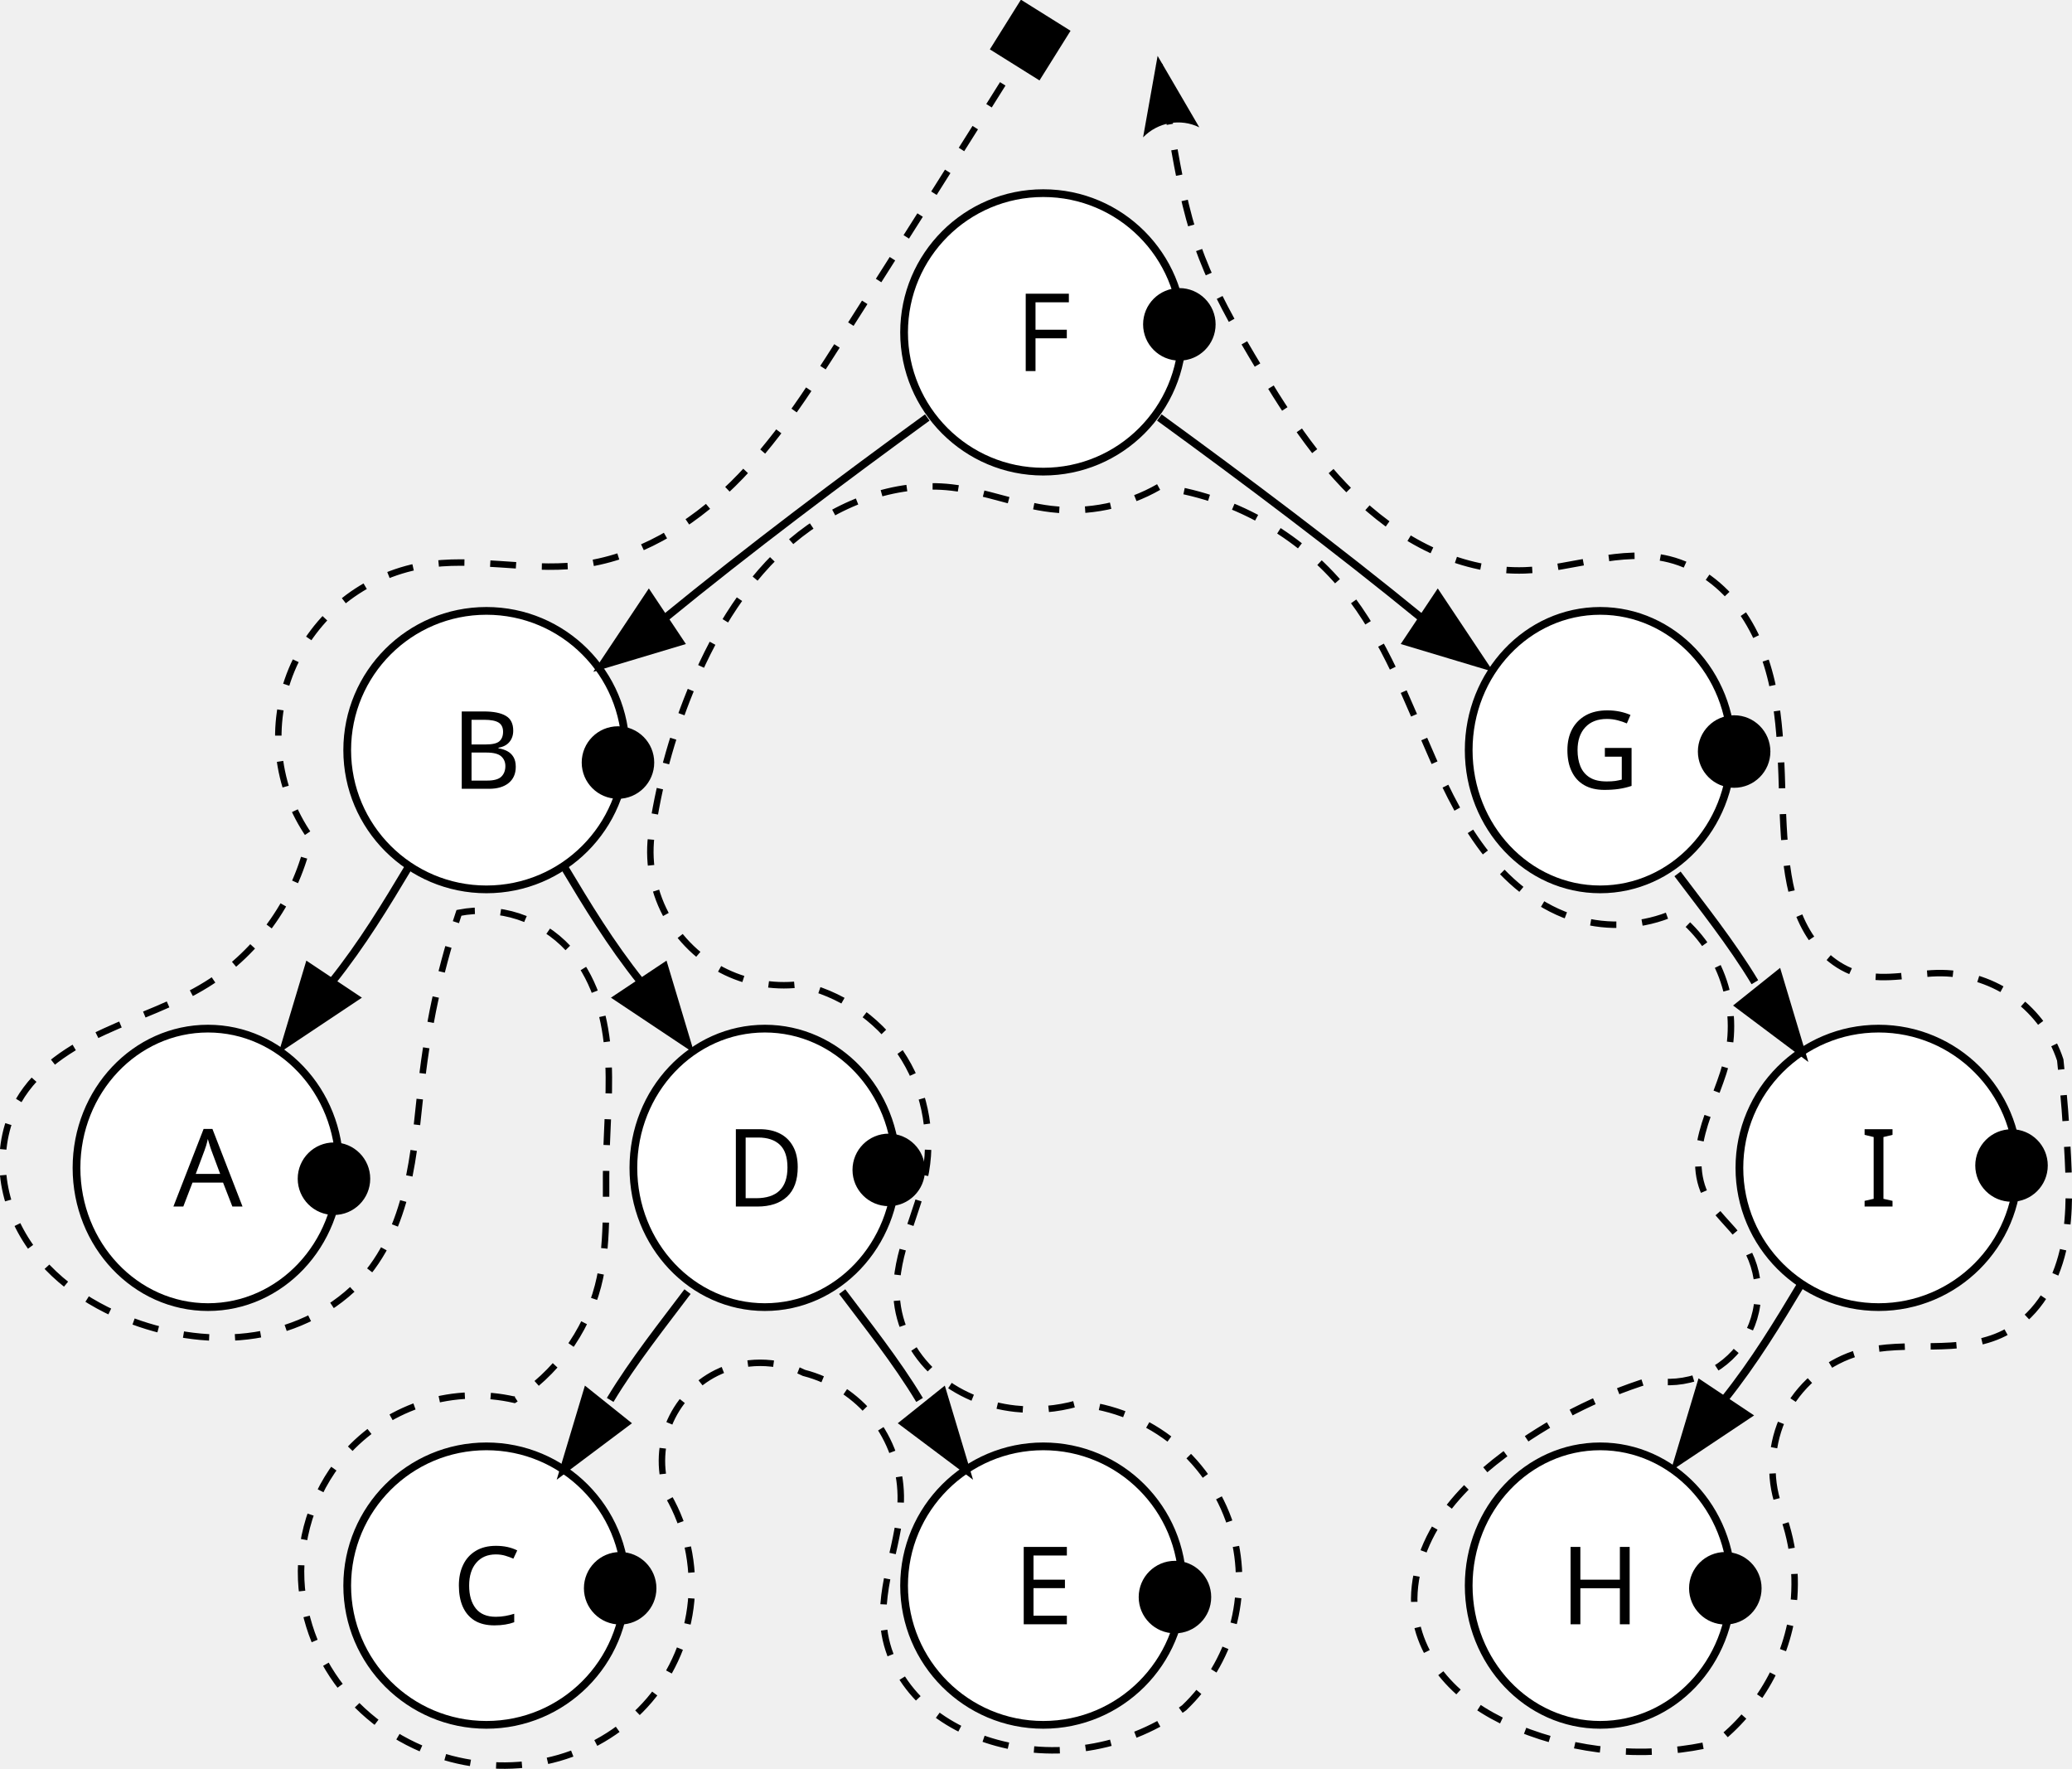
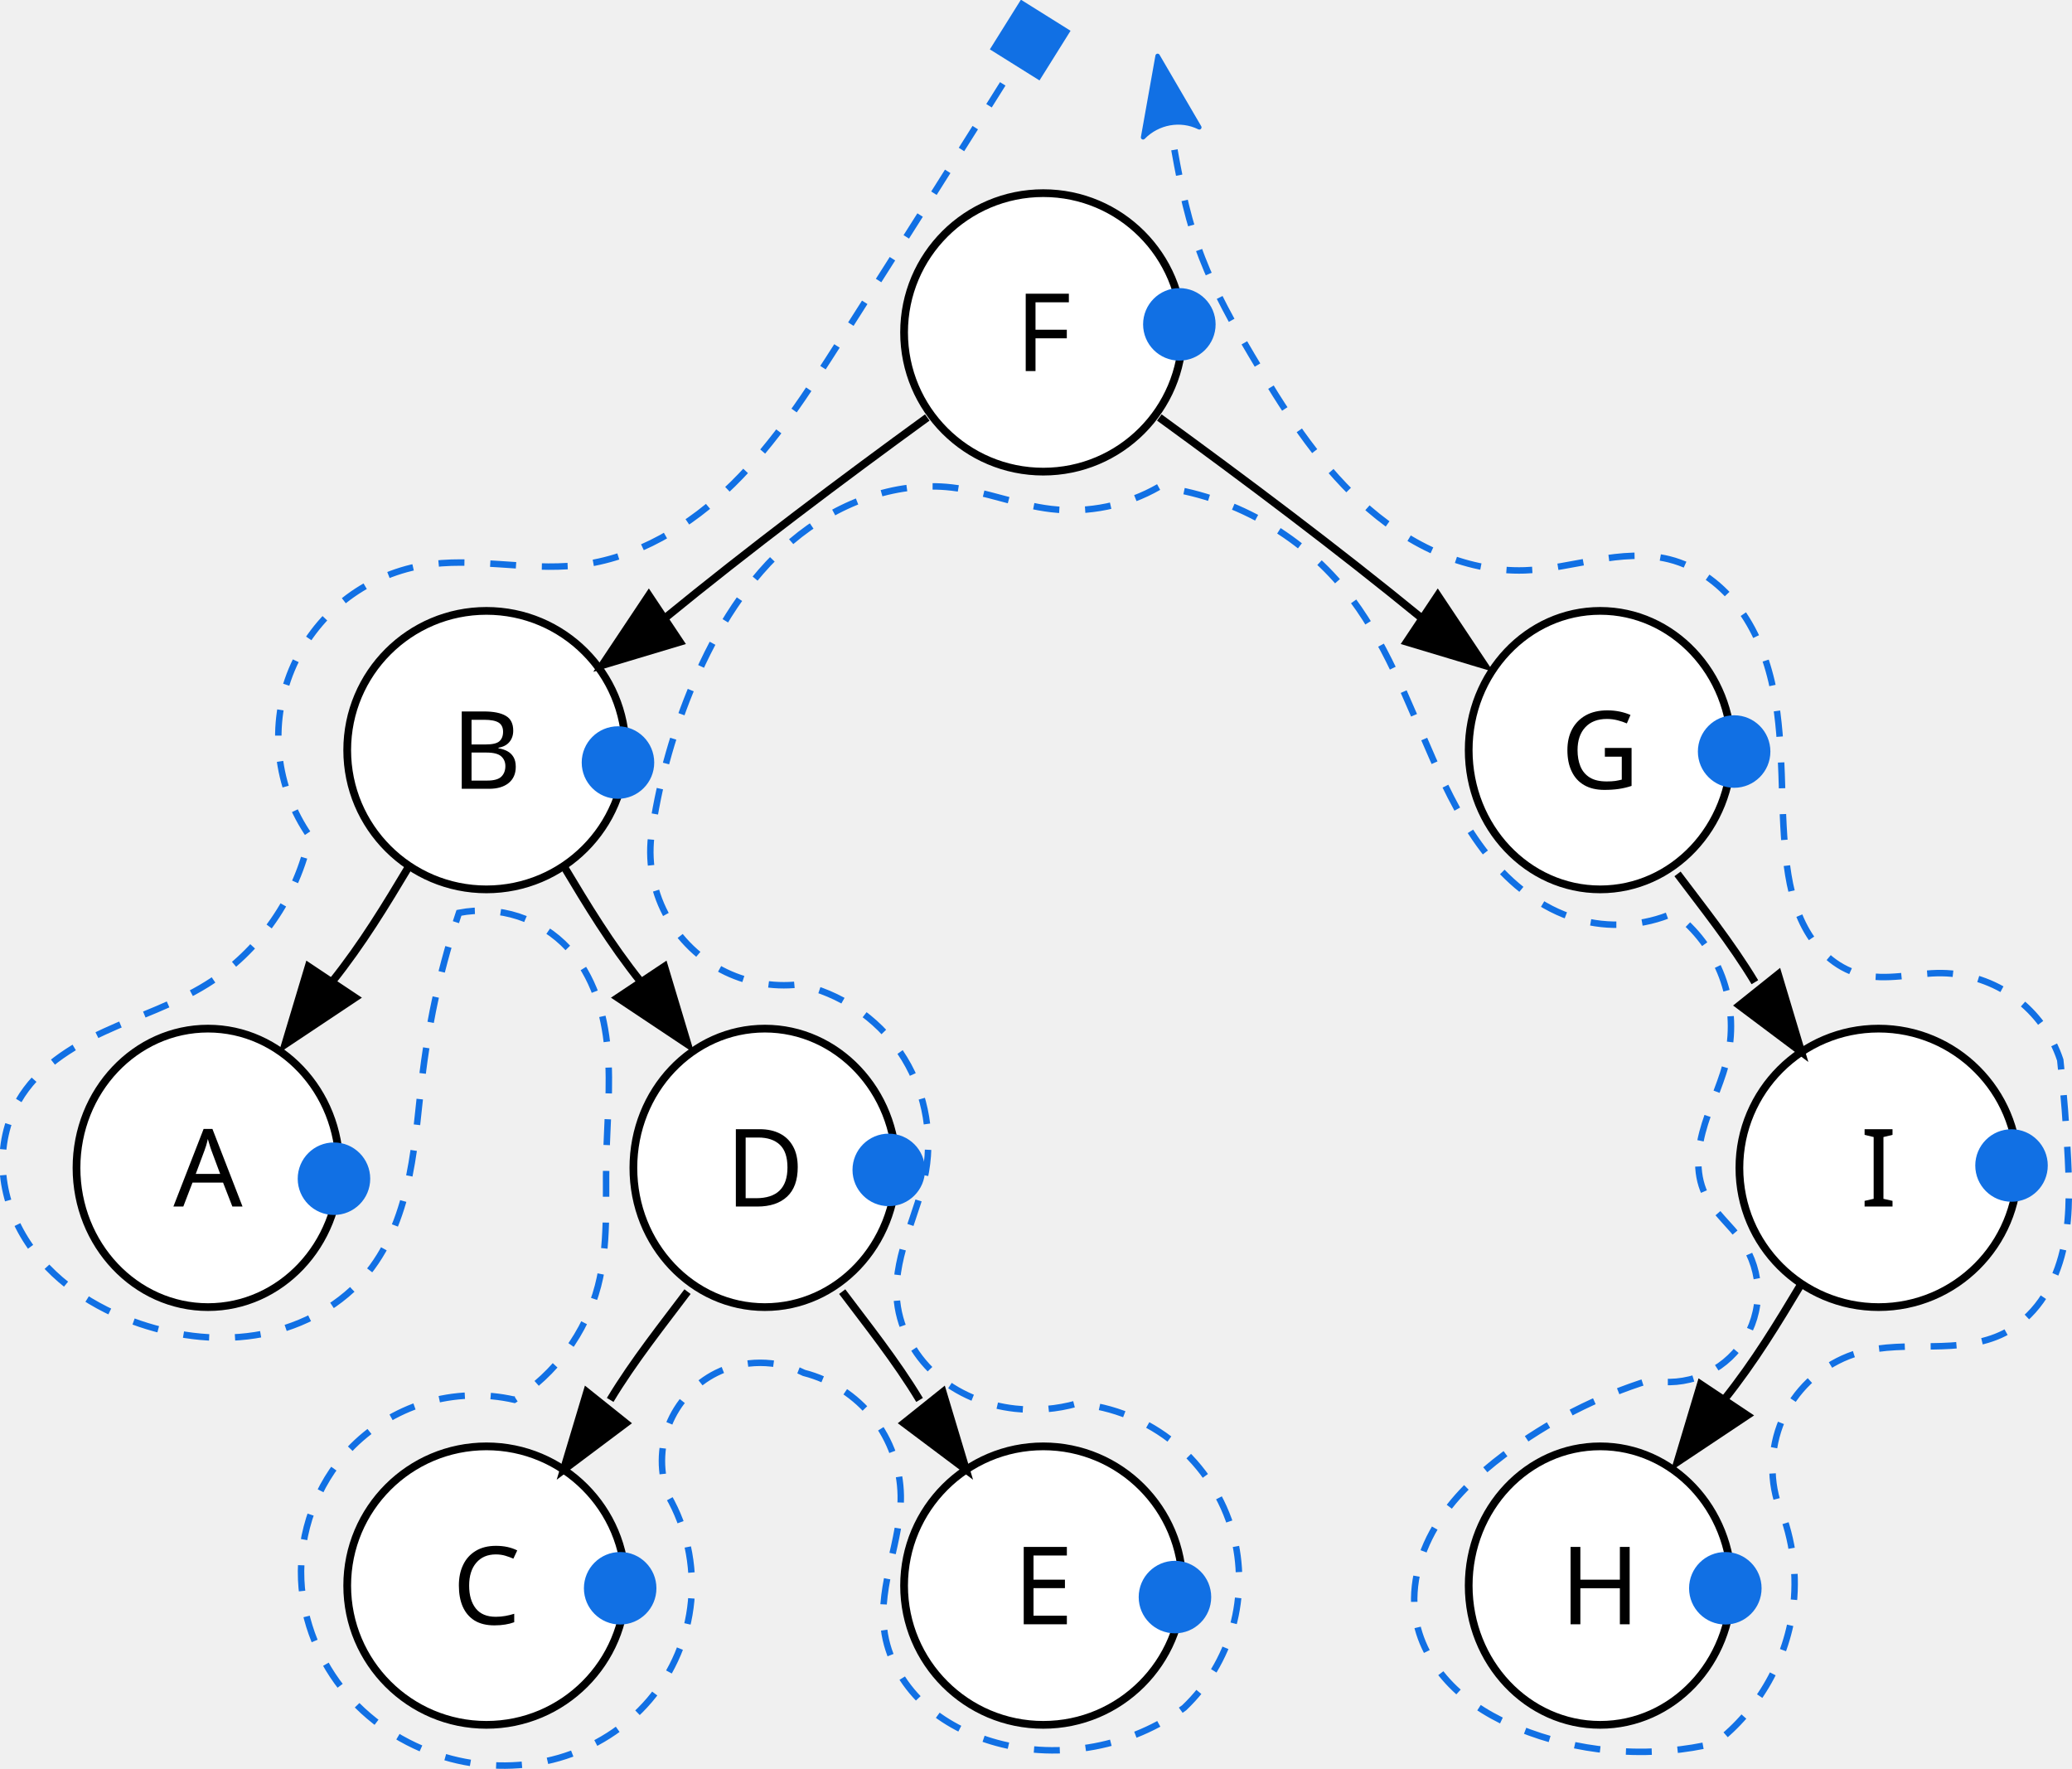
<svg xmlns="http://www.w3.org/2000/svg" width="265.906" height="226.944" id="svg3953" version="1.1">
  <defs id="defs3955">
    <marker orient="auto" refY="0" refX="0" id="SquareL" style="overflow:visible">
-       <path id="path4940" d="M -5,-5 -5,5 5,5 5,-5 -5,-5 z" style="fill-rule:evenodd;stroke:#000000;stroke-width:1pt;marker-start:none" transform="scale(0.8,0.8)" />
+       <path id="path4940" d="M -5,-5 -5,5 5,5 5,-5 -5,-5 z" style="fill-rule:evenodd;fill:#1170e4;stroke:#1170e4;stroke-width:1pt;marker-start:none" transform="scale(0.8,0.8)" />
    </marker>
    <marker style="overflow:visible" id="DistanceStart" refX="0" refY="0" orient="auto">
      <g id="g2300">
-         <path style="fill:none;stroke:#ffffff;stroke-width:1.15;stroke-linecap:square" d="M 0,0 2,0" id="path2306" />
-         <path style="fill:#000000;fill-rule:evenodd;stroke:none" d="M 0,0 13,4 9,0 13,-4 0,0 z" id="path2302" />
-         <path style="fill:none;stroke:#000000;stroke-width:1;stroke-linecap:square" d="M 0,-4 0,40" id="path2304" />
+         <path style="fill:#1170e4;stroke:#1170e4;stroke-width:1.15;stroke-linecap:square" d="M 0,0 2,0" id="path2306" />
+         <path style="fill:#1170e4;fill-rule:evenodd;stroke:#1170e4" d="M 0,0 13,4 9,0 13,-4 0,0 z" id="path2302" />
+         <path style="fill:#1170e4;stroke:#1170e4;stroke-width:1;stroke-linecap:square" d="M 0,-4 0,40" id="path2304" />
      </g>
    </marker>
    <marker orient="auto" refY="0" refX="0" id="DotL" style="overflow:visible">
-       <path id="path4931" d="m -2.5,-1 c 0,2.76 -2.24,5 -5,5 -2.76,0 -5,-2.24 -5,-5 0,-2.76 2.24,-5 5,-5 2.76,0 5,2.24 5,5 z" style="fill-rule:evenodd;stroke:#000000;stroke-width:1pt;marker-start:none;marker-end:none" transform="matrix(0.8,0,0,0.8,5.92,0.8)" />
+       <path id="path4931" d="m -2.5,-1 c 0,2.76 -2.24,5 -5,5 -2.76,0 -5,-2.24 -5,-5 0,-2.76 2.24,-5 5,-5 2.76,0 5,2.24 5,5 z" style="fill:#1170e4;fill-rule:evenodd;stroke:#1170e4;stroke-width:1pt;marker-start:none;marker-end:none" transform="matrix(0.8,0,0,0.8,5.92,0.8)" />
    </marker>
    <marker orient="auto" refY="0" refX="0" id="Arrow2Lend" style="overflow:visible">
-       <path id="path4890" style="font-size:12px;fill-rule:evenodd;stroke-width:0.625;stroke-linejoin:round" d="M 8.719,4.034 -2.207,0.016 8.719,-4.002 c -1.745,2.372 -1.735,5.617 -6e-7,8.035 z" transform="matrix(-1.1,0,0,-1.1,-1.1,0)" />
+       <path id="path4890" style="font-size:12px;fill-rule:evenodd;fill:#1170e4;stroke:#1170e4;stroke-width:0.625;stroke-linejoin:round" d="M 8.719,4.034 -2.207,0.016 8.719,-4.002 c -1.745,2.372 -1.735,5.617 -6e-7,8.035 z" transform="matrix(-1.1,0,0,-1.1,-1.1,0)" />
    </marker>
    <marker orient="auto" refY="0" refX="0" id="Arrow1Lstart" style="overflow:visible">
-       <path id="path4869" d="M 0,0 5,-5 -12.5,0 5,5 0,0 z" style="fill-rule:evenodd;stroke:#000000;stroke-width:1pt;marker-start:none" transform="matrix(0.8,0,0,0.8,10,0)" />
+       <path id="path4869" d="M 0,0 5,-5 -12.5,0 5,5 0,0 z" style="fill:#1170e4;fill-rule:evenodd;stroke:#1170e4;stroke-width:1pt;marker-start:none" transform="matrix(0.8,0,0,0.8,10,0)" />
    </marker>
  </defs>
  <g id="layer1" transform="translate(-275.6562,-78.77478)">
    <g transform="matrix(0.9925764,0,0,0.9925764,278.5265,98.59406)" id="graph0" class="graph" style="font-size:14px;font-family:Times-Roman">
      <g id="node1" class="node">
        <ellipse d="m 78,185 c 0,9.941 -8.059,18 -18,18 -9.941,0 -18,-8.059 -18,-18 0,-9.941 8.059,-18 18,-18 9.941,0 18,8.059 18,18 z" cx="60" cy="185" rx="18" ry="18" style="fill:#ffffff;stroke:#000000" id="ellipse10" />
        <text style="text-anchor:middle" x="60" y="190" id="text12">C</text>
      </g>
      <g id="node2" class="node">
        <ellipse d="m 150,185 c 0,9.941 -8.059,18 -18,18 -9.941,0 -18,-8.059 -18,-18 0,-9.941 8.059,-18 18,-18 9.941,0 18,8.059 18,18 z" cx="132" cy="185" rx="18" ry="18" style="fill:#ffffff;stroke:#000000" id="ellipse17" />
        <text style="text-anchor:middle" x="132" y="190" id="text19">E</text>
      </g>
      <g id="node3" class="node">
        <ellipse d="m 221,185 c 0,9.941 -7.611,18 -17,18 -9.389,0 -17,-8.059 -17,-18 0,-9.941 7.611,-18 17,-18 9.389,0 17,8.059 17,18 z" cx="204" cy="185" rx="17" ry="18" style="fill:#ffffff;stroke:#000000" id="ellipse24" />
        <text style="text-anchor:middle" x="204" y="190" id="text26">H</text>
      </g>
      <g id="node4" class="node">
        <ellipse d="m 41,131 c 0,9.941 -7.611,18 -17,18 -9.389,0 -17,-8.059 -17,-18 0,-9.941 7.611,-18 17,-18 9.389,0 17,8.059 17,18 z" cx="24" cy="131" rx="17" ry="18" style="fill:#ffffff;stroke:#000000" id="ellipse31" />
        <text style="text-anchor:middle" x="24" y="136" id="text33">A</text>
      </g>
      <g id="node5" class="node">
        <ellipse d="m 113,131 c 0,9.941 -7.611,18 -17,18 -9.389,0 -17,-8.059 -17,-18 0,-9.941 7.611,-18 17,-18 9.389,0 17,8.059 17,18 z" cx="96" cy="131" rx="17" ry="18" style="fill:#ffffff;stroke:#000000" id="ellipse38" />
        <text style="text-anchor:middle" x="96" y="136" id="text40">D</text>
      </g>
      <g id="edge6" class="edge">
        <path style="fill:none;stroke:#000000" d="m 86,147 c -3,4 -7,9 -10,14" id="path45" />
        <polygon style="fill:#000000;stroke:#000000" points="78,164 70,170 73,160 78,164 " id="polygon47" />
      </g>
      <g id="edge8" class="edge">
        <path style="fill:none;stroke:#000000" d="m 106,147 c 3,4 7,9 10,14" id="path52" />
        <polygon style="fill:#000000;stroke:#000000" points="119,160 122,170 114,164 119,160 " id="polygon54" />
      </g>
      <g id="node6" class="node">
        <ellipse d="m 258,131 c 0,9.941 -8.059,18 -18,18 -9.941,0 -18,-8.059 -18,-18 0,-9.941 8.059,-18 18,-18 9.941,0 18,8.059 18,18 z" cx="240" cy="131" rx="18" ry="18" style="fill:#ffffff;stroke:#000000" id="ellipse59" />
        <text style="text-anchor:middle" x="240" y="136" id="text61">I</text>
      </g>
      <g id="edge12" class="edge">
        <path style="fill:none;stroke:#000000" d="m 230,146 c -3,5 -6,10 -10,15" id="path66" />
        <polygon style="fill:#000000;stroke:#000000" points="223,163 214,169 217,159 223,163 " id="polygon68" />
      </g>
      <g id="node7" class="node">
        <ellipse d="m 78,77 c 0,9.941 -8.059,18 -18,18 -9.941,0 -18,-8.059 -18,-18 0,-9.941 8.059,-18 18,-18 9.941,0 18,8.059 18,18 z" cx="60" cy="77" rx="18" ry="18" style="fill:#ffffff;stroke:#000000" id="ellipse73" />
        <text style="text-anchor:middle" x="60" y="82" id="text75">B</text>
      </g>
      <g id="edge3" class="edge">
        <path style="fill:none;stroke:#000000" d="m 50,92 c -3,5 -6,10 -10,15" id="path80" />
        <polygon style="fill:#000000;stroke:#000000" points="43,109 34,115 37,105 43,109 " id="polygon82" />
      </g>
      <g id="edge5" class="edge">
        <path style="fill:none;stroke:#000000" d="m 70,92 c 3,5 6,10 10,15" id="path87" />
        <polygon style="fill:#000000;stroke:#000000" points="83,105 86,115 77,109 83,105 " id="polygon89" />
      </g>
      <g id="node8" class="node">
        <ellipse d="m 221,77 c 0,9.941 -7.611,18 -17,18 -9.389,0 -17,-8.059 -17,-18 0,-9.941 7.611,-18 17,-18 9.389,0 17,8.059 17,18 z" cx="204" cy="77" rx="17" ry="18" style="fill:#ffffff;stroke:#000000" id="ellipse94" />
        <text style="text-anchor:middle" x="204" y="82" id="text96">G</text>
      </g>
      <g id="edge11" class="edge">
        <path style="fill:none;stroke:#000000" d="m 214,93 c 3,4 7,9 10,14" id="path101" />
        <polygon style="fill:#000000;stroke:#000000" points="227,106 230,116 222,110 227,106 " id="polygon103" />
      </g>
      <g id="node9" class="node">
        <ellipse d="m 150,23 c 0,9.941 -8.059,18 -18,18 -9.941,0 -18,-8.059 -18,-18 0,-9.941 8.059,-18 18,-18 9.941,0 18,8.059 18,18 z" cx="132" cy="23" rx="18" ry="18" style="fill:#ffffff;stroke:#000000" id="ellipse108" />
        <text style="text-anchor:middle" x="132" y="28" id="text110">F</text>
      </g>
      <g id="edge2" class="edge">
        <path style="fill:none;stroke:#000000" d="M 117,34 C 106,42 94,51 83,60" id="path115" />
        <polygon style="fill:#000000;stroke:#000000" points="85,63 75,66 81,57 85,63 " id="polygon117" />
      </g>
      <g id="edge10" class="edge">
        <path style="fill:none;stroke:#000000" d="m 147,34 c 11,8 23,17 34,26" id="path122" />
        <polygon style="fill:#000000;stroke:#000000" points="183,57 189,66 179,63 183,57 " id="polygon124" />
      </g>
    </g>
-     <path style="fill:none;stroke:#000000;stroke-width:0.829;stroke-linecap:butt;stroke-linejoin:miter;stroke-miterlimit:4;stroke-opacity:1;stroke-dasharray:3.316, 3.316;stroke-dashoffset:0;marker-start:url(#SquareL);marker-end:url(#Arrow2Lend)" d="m 407.866,83.916 c -8.092,12.934 -16.242,25.833 -24.448,38.695 -4.109,6.44 -8.28,12.931 -13.725,18.289 -5.443,5.357 -12.351,9.564 -19.942,10.402 -3.305,0.365 -6.644,0.089 -9.961,-0.136 -1e-5,0 -3e-5,0 -4e-5,0 -3.308,-0.224 -6.652,-0.399 -9.919,0.164 -3.679,0.634 -7.192,2.211 -10.111,4.539 -10e-6,1e-5 -2e-5,2e-5 -3e-5,2e-5 -2.919,2.328 -5.238,5.402 -6.674,8.848 -1.436,3.446 -1.988,7.257 -1.587,10.969 0.401,3.712 1.754,7.317 3.893,10.377 -1.573,7.776 -6.477,14.833 -13.215,19.02 -4.086,2.539 -8.721,4.026 -13.09,6.04 -2e-5,0 -3e-5,1e-5 -4e-5,2e-5 -4.367,2.014 -8.657,4.739 -11.057,8.906 -10e-6,1e-5 -10e-6,2e-5 -2e-5,3e-5 -1.55,2.691 -2.21,5.863 -2.007,8.961 0.203,3.099 1.253,6.121 2.893,8.758 3.278,5.274 8.796,8.884 14.679,10.871 10e-6,0 2e-5,1e-5 4e-5,1e-5 5.052,1.706 10.531,2.322 15.766,1.306 1e-5,-1e-5 2e-5,-1e-5 3e-5,-1e-5 5.233,-1.015 10.204,-3.732 13.537,-7.892 2.833,-3.536 4.392,-7.94 5.289,-12.381 0,-1e-5 10e-6,-3e-5 10e-6,-4e-5 0.898,-4.441 1.181,-8.98 1.751,-13.475 0.873,-6.888 2.422,-13.69 4.618,-20.276 2.522,-0.496 5.171,-0.336 7.615,0.46 2.444,0.796 4.679,2.227 6.425,4.113 2e-5,1e-5 3e-5,3e-5 5e-5,5e-5 3.211,3.469 4.631,8.273 5.041,12.983 0.41,4.711 -0.085,9.447 -0.179,14.175 -0.107,5.408 0.302,10.912 -1.06,16.147 -1.557,5.985 -5.486,11.326 -10.736,14.595 -3.776,-0.864 -7.779,-0.722 -11.484,0.407 -3.705,1.129 -7.107,3.245 -9.758,6.068 -4.154,4.423 -6.38,10.585 -6.11,16.646 0,2e-5 0,3e-5 0,4e-5 0.238,5.341 2.369,10.562 5.838,14.629 10e-6,10e-6 2e-5,2e-5 3e-5,3e-5 3.47,4.068 8.248,6.979 13.422,8.326 4.512,1.174 9.341,1.171 13.821,-0.118 4.48,-1.29 8.596,-3.877 11.615,-7.429 3.022,-3.556 4.917,-8.06 5.346,-12.708 10e-6,-3e-5 10e-6,-5e-5 10e-6,-8e-5 0.429,-4.647 -0.61,-9.422 -2.931,-13.471 -1.104,-2.895 -1.09,-6.204 0.039,-9.09 0,-10e-6 1e-5,-3e-5 1e-5,-4e-5 1.128,-2.886 3.362,-5.327 6.137,-6.706 3.472,-1.725 7.761,-1.725 11.233,0 3.479,0.888 6.651,2.949 8.876,5.768 2.225,2.819 3.493,6.382 3.548,9.973 0.045,2.89 -0.667,5.73 -1.3,8.55 -0.633,2.82 -1.194,5.716 -0.846,8.585 0,2e-5 0,3e-5 0,4e-5 0.438,3.608 2.333,6.964 4.973,9.462 2.641,2.498 5.992,4.174 9.498,5.134 10e-6,0 2e-5,1e-5 4e-5,1e-5 8.134,2.226 17.273,0.513 24.049,-4.508 2.954,-2.808 5.13,-6.429 6.222,-10.356 1.092,-3.927 1.099,-8.151 0.019,-12.082 -1.222,-4.449 -3.842,-8.506 -7.395,-11.45 -3.553,-2.944 -8.025,-4.765 -12.624,-5.141 -2e-5,0 -3e-5,0 -4e-5,0 -2.568,0.724 -5.277,0.948 -7.929,0.656 -10e-6,0 -2e-5,0 -4e-5,0 -3.776,-0.416 -7.47,-1.914 -10.288,-4.462 -10e-6,-1e-5 -2e-5,-1e-5 -2e-5,-2e-5 -2.817,-2.547 -4.707,-6.174 -4.91,-9.966 -0.147,-2.748 0.563,-5.469 1.415,-8.086 0.852,-2.617 1.857,-5.201 2.333,-7.912 0.924,-5.267 -0.282,-10.884 -3.286,-15.308 -3.004,-4.424 -7.78,-7.617 -13.016,-8.701 -3.389,0.388 -6.892,-0.268 -9.912,-1.857 -2e-5,-1e-5 -4e-5,-2e-5 -7e-5,-3e-5 -3.236,-1.702 -5.901,-4.473 -7.477,-7.773 -1.575,-3.3 -2.054,-7.115 -1.342,-10.702 0,-2e-5 1e-5,-5e-5 1e-5,-7e-5 0.986,-6.307 2.755,-12.49 5.253,-18.364 1e-5,-2e-5 2e-5,-5e-5 3e-5,-7e-5 2.908,-6.836 6.898,-13.358 12.563,-18.165 5.661,-4.804 13.166,-7.752 20.541,-6.897 4.324,0.502 8.427,2.254 12.751,2.762 4.758,0.559 9.691,-0.455 13.843,-2.845 2e-5,-2e-5 4e-5,-3e-5 6e-5,-4e-5 9.24,1.134 17.984,5.978 23.845,13.21 5.152,6.358 7.996,14.215 11.306,21.699 1.925,4.351 4.058,8.661 7.033,12.374 10e-6,2e-5 3e-5,4e-5 5e-5,6e-5 2.975,3.712 6.873,6.824 11.435,8.169 2e-5,1e-5 5e-5,1e-5 7e-5,2e-5 4.083,1.204 8.592,0.917 12.489,-0.795 2.771,2.063 4.932,4.935 6.148,8.168 10e-6,2e-5 2e-5,4e-5 2e-5,6e-5 1.215,3.233 1.48,6.819 0.754,10.196 -0.645,3.001 -2.038,5.785 -2.95,8.716 -0.456,1.466 -0.792,2.979 -0.842,4.513 -0.05,1.534 0.195,3.095 0.855,4.48 1.122,2.353 3.318,4 4.789,6.152 10e-6,2e-5 3e-5,4e-5 4e-5,6e-5 1.285,1.881 1.993,4.151 2.004,6.429 0,2e-5 0,5e-5 0,7e-5 0.011,2.278 -0.674,4.555 -1.94,6.448 -1.266,1.893 -3.109,3.396 -5.218,4.256 -2.109,0.859 -4.478,1.072 -6.707,0.603 -6.72,2.08 -13.077,5.33 -18.697,9.56 -3.434,2.584 -6.638,5.585 -8.832,9.28 -2.193,3.694 -3.307,8.163 -2.401,12.363 0.738,3.425 2.776,6.491 5.391,8.823 2.615,2.332 5.788,3.973 9.08,5.172 2e-5,1e-5 5e-5,2e-5 7e-5,3e-5 7.6,2.769 16.02,3.251 23.886,1.367 2e-5,-10e-6 4e-5,-3e-5 6e-5,-4e-5 5.556,-4.244 9.267,-10.84 10.009,-17.791 0.483,-4.519 -0.255,-9.164 -2.113,-13.311 -1.128,-3.871 -0.642,-8.192 1.317,-11.716 1.959,-3.524 5.372,-6.218 9.255,-7.304 3.034,-0.848 6.239,-0.741 9.389,-0.784 3.15,-0.043 6.404,-0.27 9.21,-1.701 1.871,-0.954 3.463,-2.414 4.682,-4.124 1.219,-1.709 2.074,-3.663 2.631,-5.688 0,-2e-5 10e-6,-4e-5 2e-5,-7e-5 1.114,-4.049 1.045,-8.321 0.845,-12.515 0,-2e-5 0,-5e-5 0,-7e-5 -0.203,-4.246 -0.532,-8.485 -0.987,-12.711 -1.047,-3.184 -3.11,-6.027 -5.812,-8.01 -2.702,-1.983 -6.034,-3.097 -9.385,-3.139 -1.771,-0.022 -3.53,0.245 -5.294,0.401 -1.764,0.156 -3.568,0.199 -5.278,-0.263 -1.525,-0.411 -2.931,-1.218 -4.113,-2.266 -2e-5,-2e-5 -3e-5,-3e-5 -5e-5,-5e-5 -1.181,-1.048 -2.142,-2.333 -2.887,-3.726 -1.49,-2.785 -2.111,-5.952 -2.447,-9.093 0,-2e-5 -10e-6,-5e-5 -10e-6,-7e-5 -0.75,-6.999 -0.186,-14.132 -1.525,-21.043 -0.729,-3.766 -2.046,-7.469 -4.287,-10.582 -2.24,-3.112 -5.467,-5.605 -9.189,-6.526 -3.021,-0.748 -6.202,-0.446 -9.271,0.072 -3.069,0.518 -6.12,1.249 -9.231,1.351 -2e-5,0 -5e-5,0 -7e-5,0 -3.903,0.128 -7.811,-0.75 -11.383,-2.329 -3.572,-1.579 -6.818,-3.847 -9.691,-6.492 -5.747,-5.291 -9.967,-12.003 -13.946,-18.725 -2.399,-4.052 -4.713,-8.179 -6.408,-12.572 -1.695,-4.393 -2.679,-9.026 -3.503,-13.662 l -1.982,-11.15" id="path2938" />
-     <path style="fill:#000000;fill-opacity:1;stroke:#000000;stroke-width:1.048;stroke-linejoin:round;stroke-miterlimit:4;stroke-opacity:1;stroke-dasharray:none;stroke-dashoffset:0" id="path5876" d="m -141.429,122.705 c 0,2.959 -2.398,5.357 -5.357,5.357 -2.959,0 -5.357,-2.398 -5.357,-5.357 0,-2.959 2.398,-5.357 5.357,-5.357 2.959,0 5.357,2.398 5.357,5.357 z" transform="matrix(0.7910759,0,0,0.7910759,471.0802,79.54631)" />
-     <path style="fill:#000000;fill-opacity:1;stroke:#000000;stroke-width:1.048;stroke-linejoin:round;stroke-miterlimit:4;stroke-opacity:1;stroke-dasharray:none;stroke-dashoffset:0" id="path5876-9" d="m -141.429,122.705 c 0,2.959 -2.398,5.357 -5.357,5.357 -2.959,0 -5.357,-2.398 -5.357,-5.357 0,-2.959 2.398,-5.357 5.357,-5.357 2.959,0 5.357,2.398 5.357,5.357 z" transform="matrix(0.7910759,0,0,0.7910759,543.1246,23.32342)" />
-     <path style="fill:#000000;fill-opacity:1;stroke:#000000;stroke-width:1.048;stroke-linejoin:round;stroke-miterlimit:4;stroke-opacity:1;stroke-dasharray:none;stroke-dashoffset:0" id="path5876-2" d="m -141.429,122.705 c 0,2.959 -2.398,5.357 -5.357,5.357 -2.959,0 -5.357,-2.398 -5.357,-5.357 0,-2.959 2.398,-5.357 5.357,-5.357 2.959,0 5.357,2.398 5.357,5.357 z" transform="matrix(0.7910759,0,0,0.7910759,434.6342,132.9439)" />
-     <path style="fill:#000000;fill-opacity:1;stroke:#000000;stroke-width:1.048;stroke-linejoin:round;stroke-miterlimit:4;stroke-opacity:1;stroke-dasharray:none;stroke-dashoffset:0" id="path5876-95" d="m -141.429,122.705 c 0,2.959 -2.398,5.357 -5.357,5.357 -2.959,0 -5.357,-2.398 -5.357,-5.357 0,-2.959 2.398,-5.357 5.357,-5.357 2.959,0 5.357,2.398 5.357,5.357 z" transform="matrix(0.7910759,0,0,0.7910759,471.3627,185.494)" />
-     <path style="fill:#000000;fill-opacity:1;stroke:#000000;stroke-width:1.048;stroke-linejoin:round;stroke-miterlimit:4;stroke-opacity:1;stroke-dasharray:none;stroke-dashoffset:0" id="path5876-3" d="m -141.429,122.705 c 0,2.959 -2.398,5.357 -5.357,5.357 -2.959,0 -5.357,-2.398 -5.357,-5.357 0,-2.959 2.398,-5.357 5.357,-5.357 2.959,0 5.357,2.398 5.357,5.357 z" transform="matrix(0.7910759,0,0,0.7910759,505.831,131.8138)" />
-     <path style="fill:#000000;fill-opacity:1;stroke:#000000;stroke-width:1.048;stroke-linejoin:round;stroke-miterlimit:4;stroke-opacity:1;stroke-dasharray:none;stroke-dashoffset:0" id="path5876-27" d="m -141.429,122.705 c 0,2.959 -2.398,5.357 -5.357,5.357 -2.959,0 -5.357,-2.398 -5.357,-5.357 0,-2.959 2.398,-5.357 5.357,-5.357 2.959,0 5.357,2.398 5.357,5.357 z" transform="matrix(0.7910759,0,0,0.7910759,542.5595,186.6241)" />
-     <path style="fill:#000000;fill-opacity:1;stroke:#000000;stroke-width:1.048;stroke-linejoin:round;stroke-miterlimit:4;stroke-opacity:1;stroke-dasharray:none;stroke-dashoffset:0" id="path5876-31" d="m -141.429,122.705 c 0,2.959 -2.398,5.357 -5.357,5.357 -2.959,0 -5.357,-2.398 -5.357,-5.357 0,-2.959 2.398,-5.357 5.357,-5.357 2.959,0 5.357,2.398 5.357,5.357 z" transform="matrix(0.7910759,0,0,0.7910759,614.3214,78.13368)" />
-     <path style="fill:#000000;fill-opacity:1;stroke:#000000;stroke-width:1.048;stroke-linejoin:round;stroke-miterlimit:4;stroke-opacity:1;stroke-dasharray:none;stroke-dashoffset:0" id="path5876-8" d="m -141.429,122.705 c 0,2.959 -2.398,5.357 -5.357,5.357 -2.959,0 -5.357,-2.398 -5.357,-5.357 0,-2.959 2.398,-5.357 5.357,-5.357 2.959,0 5.357,2.398 5.357,5.357 z" transform="matrix(0.7910759,0,0,0.7910759,649.9198,131.2488)" />
-     <path style="fill:#000000;fill-opacity:1;stroke:#000000;stroke-width:1.048;stroke-linejoin:round;stroke-miterlimit:4;stroke-opacity:1;stroke-dasharray:none;stroke-dashoffset:0" id="path5876-5" d="m -141.429,122.705 c 0,2.959 -2.398,5.357 -5.357,5.357 -2.959,0 -5.357,-2.398 -5.357,-5.357 0,-2.959 2.398,-5.357 5.357,-5.357 2.959,0 5.357,2.398 5.357,5.357 z" transform="matrix(0.7910759,0,0,0.7910759,613.1913,185.494)" />
+     <path style="fill:none;stroke:#1170e4;stroke-width:0.829;stroke-linecap:butt;stroke-linejoin:miter;stroke-miterlimit:4;stroke-opacity:1;stroke-dasharray:3.316, 3.316;stroke-dashoffset:0;marker-start:url(#SquareL);marker-end:url(#Arrow2Lend)" d="m 407.866,83.916 c -8.092,12.934 -16.242,25.833 -24.448,38.695 -4.109,6.44 -8.28,12.931 -13.725,18.289 -5.443,5.357 -12.351,9.564 -19.942,10.402 -3.305,0.365 -6.644,0.089 -9.961,-0.136 -1e-5,0 -3e-5,0 -4e-5,0 -3.308,-0.224 -6.652,-0.399 -9.919,0.164 -3.679,0.634 -7.192,2.211 -10.111,4.539 -10e-6,1e-5 -2e-5,2e-5 -3e-5,2e-5 -2.919,2.328 -5.238,5.402 -6.674,8.848 -1.436,3.446 -1.988,7.257 -1.587,10.969 0.401,3.712 1.754,7.317 3.893,10.377 -1.573,7.776 -6.477,14.833 -13.215,19.02 -4.086,2.539 -8.721,4.026 -13.09,6.04 -2e-5,0 -3e-5,1e-5 -4e-5,2e-5 -4.367,2.014 -8.657,4.739 -11.057,8.906 -10e-6,1e-5 -10e-6,2e-5 -2e-5,3e-5 -1.55,2.691 -2.21,5.863 -2.007,8.961 0.203,3.099 1.253,6.121 2.893,8.758 3.278,5.274 8.796,8.884 14.679,10.871 10e-6,0 2e-5,1e-5 4e-5,1e-5 5.052,1.706 10.531,2.322 15.766,1.306 1e-5,-1e-5 2e-5,-1e-5 3e-5,-1e-5 5.233,-1.015 10.204,-3.732 13.537,-7.892 2.833,-3.536 4.392,-7.94 5.289,-12.381 0,-1e-5 10e-6,-3e-5 10e-6,-4e-5 0.898,-4.441 1.181,-8.98 1.751,-13.475 0.873,-6.888 2.422,-13.69 4.618,-20.276 2.522,-0.496 5.171,-0.336 7.615,0.46 2.444,0.796 4.679,2.227 6.425,4.113 2e-5,1e-5 3e-5,3e-5 5e-5,5e-5 3.211,3.469 4.631,8.273 5.041,12.983 0.41,4.711 -0.085,9.447 -0.179,14.175 -0.107,5.408 0.302,10.912 -1.06,16.147 -1.557,5.985 -5.486,11.326 -10.736,14.595 -3.776,-0.864 -7.779,-0.722 -11.484,0.407 -3.705,1.129 -7.107,3.245 -9.758,6.068 -4.154,4.423 -6.38,10.585 -6.11,16.646 0,2e-5 0,3e-5 0,4e-5 0.238,5.341 2.369,10.562 5.838,14.629 10e-6,10e-6 2e-5,2e-5 3e-5,3e-5 3.47,4.068 8.248,6.979 13.422,8.326 4.512,1.174 9.341,1.171 13.821,-0.118 4.48,-1.29 8.596,-3.877 11.615,-7.429 3.022,-3.556 4.917,-8.06 5.346,-12.708 10e-6,-3e-5 10e-6,-5e-5 10e-6,-8e-5 0.429,-4.647 -0.61,-9.422 -2.931,-13.471 -1.104,-2.895 -1.09,-6.204 0.039,-9.09 0,-10e-6 1e-5,-3e-5 1e-5,-4e-5 1.128,-2.886 3.362,-5.327 6.137,-6.706 3.472,-1.725 7.761,-1.725 11.233,0 3.479,0.888 6.651,2.949 8.876,5.768 2.225,2.819 3.493,6.382 3.548,9.973 0.045,2.89 -0.667,5.73 -1.3,8.55 -0.633,2.82 -1.194,5.716 -0.846,8.585 0,2e-5 0,3e-5 0,4e-5 0.438,3.608 2.333,6.964 4.973,9.462 2.641,2.498 5.992,4.174 9.498,5.134 10e-6,0 2e-5,1e-5 4e-5,1e-5 8.134,2.226 17.273,0.513 24.049,-4.508 2.954,-2.808 5.13,-6.429 6.222,-10.356 1.092,-3.927 1.099,-8.151 0.019,-12.082 -1.222,-4.449 -3.842,-8.506 -7.395,-11.45 -3.553,-2.944 -8.025,-4.765 -12.624,-5.141 -2e-5,0 -3e-5,0 -4e-5,0 -2.568,0.724 -5.277,0.948 -7.929,0.656 -10e-6,0 -2e-5,0 -4e-5,0 -3.776,-0.416 -7.47,-1.914 -10.288,-4.462 -10e-6,-1e-5 -2e-5,-1e-5 -2e-5,-2e-5 -2.817,-2.547 -4.707,-6.174 -4.91,-9.966 -0.147,-2.748 0.563,-5.469 1.415,-8.086 0.852,-2.617 1.857,-5.201 2.333,-7.912 0.924,-5.267 -0.282,-10.884 -3.286,-15.308 -3.004,-4.424 -7.78,-7.617 -13.016,-8.701 -3.389,0.388 -6.892,-0.268 -9.912,-1.857 -2e-5,-1e-5 -4e-5,-2e-5 -7e-5,-3e-5 -3.236,-1.702 -5.901,-4.473 -7.477,-7.773 -1.575,-3.3 -2.054,-7.115 -1.342,-10.702 0,-2e-5 1e-5,-5e-5 1e-5,-7e-5 0.986,-6.307 2.755,-12.49 5.253,-18.364 1e-5,-2e-5 2e-5,-5e-5 3e-5,-7e-5 2.908,-6.836 6.898,-13.358 12.563,-18.165 5.661,-4.804 13.166,-7.752 20.541,-6.897 4.324,0.502 8.427,2.254 12.751,2.762 4.758,0.559 9.691,-0.455 13.843,-2.845 2e-5,-2e-5 4e-5,-3e-5 6e-5,-4e-5 9.24,1.134 17.984,5.978 23.845,13.21 5.152,6.358 7.996,14.215 11.306,21.699 1.925,4.351 4.058,8.661 7.033,12.374 10e-6,2e-5 3e-5,4e-5 5e-5,6e-5 2.975,3.712 6.873,6.824 11.435,8.169 2e-5,1e-5 5e-5,1e-5 7e-5,2e-5 4.083,1.204 8.592,0.917 12.489,-0.795 2.771,2.063 4.932,4.935 6.148,8.168 10e-6,2e-5 2e-5,4e-5 2e-5,6e-5 1.215,3.233 1.48,6.819 0.754,10.196 -0.645,3.001 -2.038,5.785 -2.95,8.716 -0.456,1.466 -0.792,2.979 -0.842,4.513 -0.05,1.534 0.195,3.095 0.855,4.48 1.122,2.353 3.318,4 4.789,6.152 10e-6,2e-5 3e-5,4e-5 4e-5,6e-5 1.285,1.881 1.993,4.151 2.004,6.429 0,2e-5 0,5e-5 0,7e-5 0.011,2.278 -0.674,4.555 -1.94,6.448 -1.266,1.893 -3.109,3.396 -5.218,4.256 -2.109,0.859 -4.478,1.072 -6.707,0.603 -6.72,2.08 -13.077,5.33 -18.697,9.56 -3.434,2.584 -6.638,5.585 -8.832,9.28 -2.193,3.694 -3.307,8.163 -2.401,12.363 0.738,3.425 2.776,6.491 5.391,8.823 2.615,2.332 5.788,3.973 9.08,5.172 2e-5,1e-5 5e-5,2e-5 7e-5,3e-5 7.6,2.769 16.02,3.251 23.886,1.367 2e-5,-10e-6 4e-5,-3e-5 6e-5,-4e-5 5.556,-4.244 9.267,-10.84 10.009,-17.791 0.483,-4.519 -0.255,-9.164 -2.113,-13.311 -1.128,-3.871 -0.642,-8.192 1.317,-11.716 1.959,-3.524 5.372,-6.218 9.255,-7.304 3.034,-0.848 6.239,-0.741 9.389,-0.784 3.15,-0.043 6.404,-0.27 9.21,-1.701 1.871,-0.954 3.463,-2.414 4.682,-4.124 1.219,-1.709 2.074,-3.663 2.631,-5.688 0,-2e-5 10e-6,-4e-5 2e-5,-7e-5 1.114,-4.049 1.045,-8.321 0.845,-12.515 0,-2e-5 0,-5e-5 0,-7e-5 -0.203,-4.246 -0.532,-8.485 -0.987,-12.711 -1.047,-3.184 -3.11,-6.027 -5.812,-8.01 -2.702,-1.983 -6.034,-3.097 -9.385,-3.139 -1.771,-0.022 -3.53,0.245 -5.294,0.401 -1.764,0.156 -3.568,0.199 -5.278,-0.263 -1.525,-0.411 -2.931,-1.218 -4.113,-2.266 -2e-5,-2e-5 -3e-5,-3e-5 -5e-5,-5e-5 -1.181,-1.048 -2.142,-2.333 -2.887,-3.726 -1.49,-2.785 -2.111,-5.952 -2.447,-9.093 0,-2e-5 -10e-6,-5e-5 -10e-6,-7e-5 -0.75,-6.999 -0.186,-14.132 -1.525,-21.043 -0.729,-3.766 -2.046,-7.469 -4.287,-10.582 -2.24,-3.112 -5.467,-5.605 -9.189,-6.526 -3.021,-0.748 -6.202,-0.446 -9.271,0.072 -3.069,0.518 -6.12,1.249 -9.231,1.351 -2e-5,0 -5e-5,0 -7e-5,0 -3.903,0.128 -7.811,-0.75 -11.383,-2.329 -3.572,-1.579 -6.818,-3.847 -9.691,-6.492 -5.747,-5.291 -9.967,-12.003 -13.946,-18.725 -2.399,-4.052 -4.713,-8.179 -6.408,-12.572 -1.695,-4.393 -2.679,-9.026 -3.503,-13.662 l -1.982,-11.15" id="path2938" />
+     <path style="fill:#1170e4;fill-opacity:1;stroke:#1170e4;stroke-width:1.048;stroke-linejoin:round;stroke-miterlimit:4;stroke-opacity:1;stroke-dasharray:none;stroke-dashoffset:0" id="path5876" d="m -141.429,122.705 c 0,2.959 -2.398,5.357 -5.357,5.357 -2.959,0 -5.357,-2.398 -5.357,-5.357 0,-2.959 2.398,-5.357 5.357,-5.357 2.959,0 5.357,2.398 5.357,5.357 z" transform="matrix(0.7910759,0,0,0.7910759,471.0802,79.54631)" />
+     <path style="fill:#1170e4;fill-opacity:1;stroke:#1170e4;stroke-width:1.048;stroke-linejoin:round;stroke-miterlimit:4;stroke-opacity:1;stroke-dasharray:none;stroke-dashoffset:0" id="path5876-9" d="m -141.429,122.705 c 0,2.959 -2.398,5.357 -5.357,5.357 -2.959,0 -5.357,-2.398 -5.357,-5.357 0,-2.959 2.398,-5.357 5.357,-5.357 2.959,0 5.357,2.398 5.357,5.357 z" transform="matrix(0.7910759,0,0,0.7910759,543.1246,23.32342)" />
+     <path style="fill:#1170e4;fill-opacity:1;stroke:#1170e4;stroke-width:1.048;stroke-linejoin:round;stroke-miterlimit:4;stroke-opacity:1;stroke-dasharray:none;stroke-dashoffset:0" id="path5876-2" d="m -141.429,122.705 c 0,2.959 -2.398,5.357 -5.357,5.357 -2.959,0 -5.357,-2.398 -5.357,-5.357 0,-2.959 2.398,-5.357 5.357,-5.357 2.959,0 5.357,2.398 5.357,5.357 z" transform="matrix(0.7910759,0,0,0.7910759,434.6342,132.9439)" />
+     <path style="fill:#1170e4;fill-opacity:1;stroke:#1170e4;stroke-width:1.048;stroke-linejoin:round;stroke-miterlimit:4;stroke-opacity:1;stroke-dasharray:none;stroke-dashoffset:0" id="path5876-95" d="m -141.429,122.705 c 0,2.959 -2.398,5.357 -5.357,5.357 -2.959,0 -5.357,-2.398 -5.357,-5.357 0,-2.959 2.398,-5.357 5.357,-5.357 2.959,0 5.357,2.398 5.357,5.357 z" transform="matrix(0.7910759,0,0,0.7910759,471.3627,185.494)" />
+     <path style="fill:#1170e4;fill-opacity:1;stroke:#1170e4;stroke-width:1.048;stroke-linejoin:round;stroke-miterlimit:4;stroke-opacity:1;stroke-dasharray:none;stroke-dashoffset:0" id="path5876-3" d="m -141.429,122.705 c 0,2.959 -2.398,5.357 -5.357,5.357 -2.959,0 -5.357,-2.398 -5.357,-5.357 0,-2.959 2.398,-5.357 5.357,-5.357 2.959,0 5.357,2.398 5.357,5.357 z" transform="matrix(0.7910759,0,0,0.7910759,505.831,131.8138)" />
+     <path style="fill:#1170e4;fill-opacity:1;stroke:#1170e4;stroke-width:1.048;stroke-linejoin:round;stroke-miterlimit:4;stroke-opacity:1;stroke-dasharray:none;stroke-dashoffset:0" id="path5876-27" d="m -141.429,122.705 c 0,2.959 -2.398,5.357 -5.357,5.357 -2.959,0 -5.357,-2.398 -5.357,-5.357 0,-2.959 2.398,-5.357 5.357,-5.357 2.959,0 5.357,2.398 5.357,5.357 z" transform="matrix(0.7910759,0,0,0.7910759,542.5595,186.6241)" />
+     <path style="fill:#1170e4;fill-opacity:1;stroke:#1170e4;stroke-width:1.048;stroke-linejoin:round;stroke-miterlimit:4;stroke-opacity:1;stroke-dasharray:none;stroke-dashoffset:0" id="path5876-31" d="m -141.429,122.705 c 0,2.959 -2.398,5.357 -5.357,5.357 -2.959,0 -5.357,-2.398 -5.357,-5.357 0,-2.959 2.398,-5.357 5.357,-5.357 2.959,0 5.357,2.398 5.357,5.357 z" transform="matrix(0.7910759,0,0,0.7910759,614.3214,78.13368)" />
+     <path style="fill:#1170e4;fill-opacity:1;stroke:#1170e4;stroke-width:1.048;stroke-linejoin:round;stroke-miterlimit:4;stroke-opacity:1;stroke-dasharray:none;stroke-dashoffset:0" id="path5876-8" d="m -141.429,122.705 c 0,2.959 -2.398,5.357 -5.357,5.357 -2.959,0 -5.357,-2.398 -5.357,-5.357 0,-2.959 2.398,-5.357 5.357,-5.357 2.959,0 5.357,2.398 5.357,5.357 z" transform="matrix(0.7910759,0,0,0.7910759,649.9198,131.2488)" />
+     <path style="fill:#1170e4;fill-opacity:1;stroke:#1170e4;stroke-width:1.048;stroke-linejoin:round;stroke-miterlimit:4;stroke-opacity:1;stroke-dasharray:none;stroke-dashoffset:0" id="path5876-5" d="m -141.429,122.705 c 0,2.959 -2.398,5.357 -5.357,5.357 -2.959,0 -5.357,-2.398 -5.357,-5.357 0,-2.959 2.398,-5.357 5.357,-5.357 2.959,0 5.357,2.398 5.357,5.357 z" transform="matrix(0.7910759,0,0,0.7910759,613.1913,185.494)" />
  </g>
</svg>
